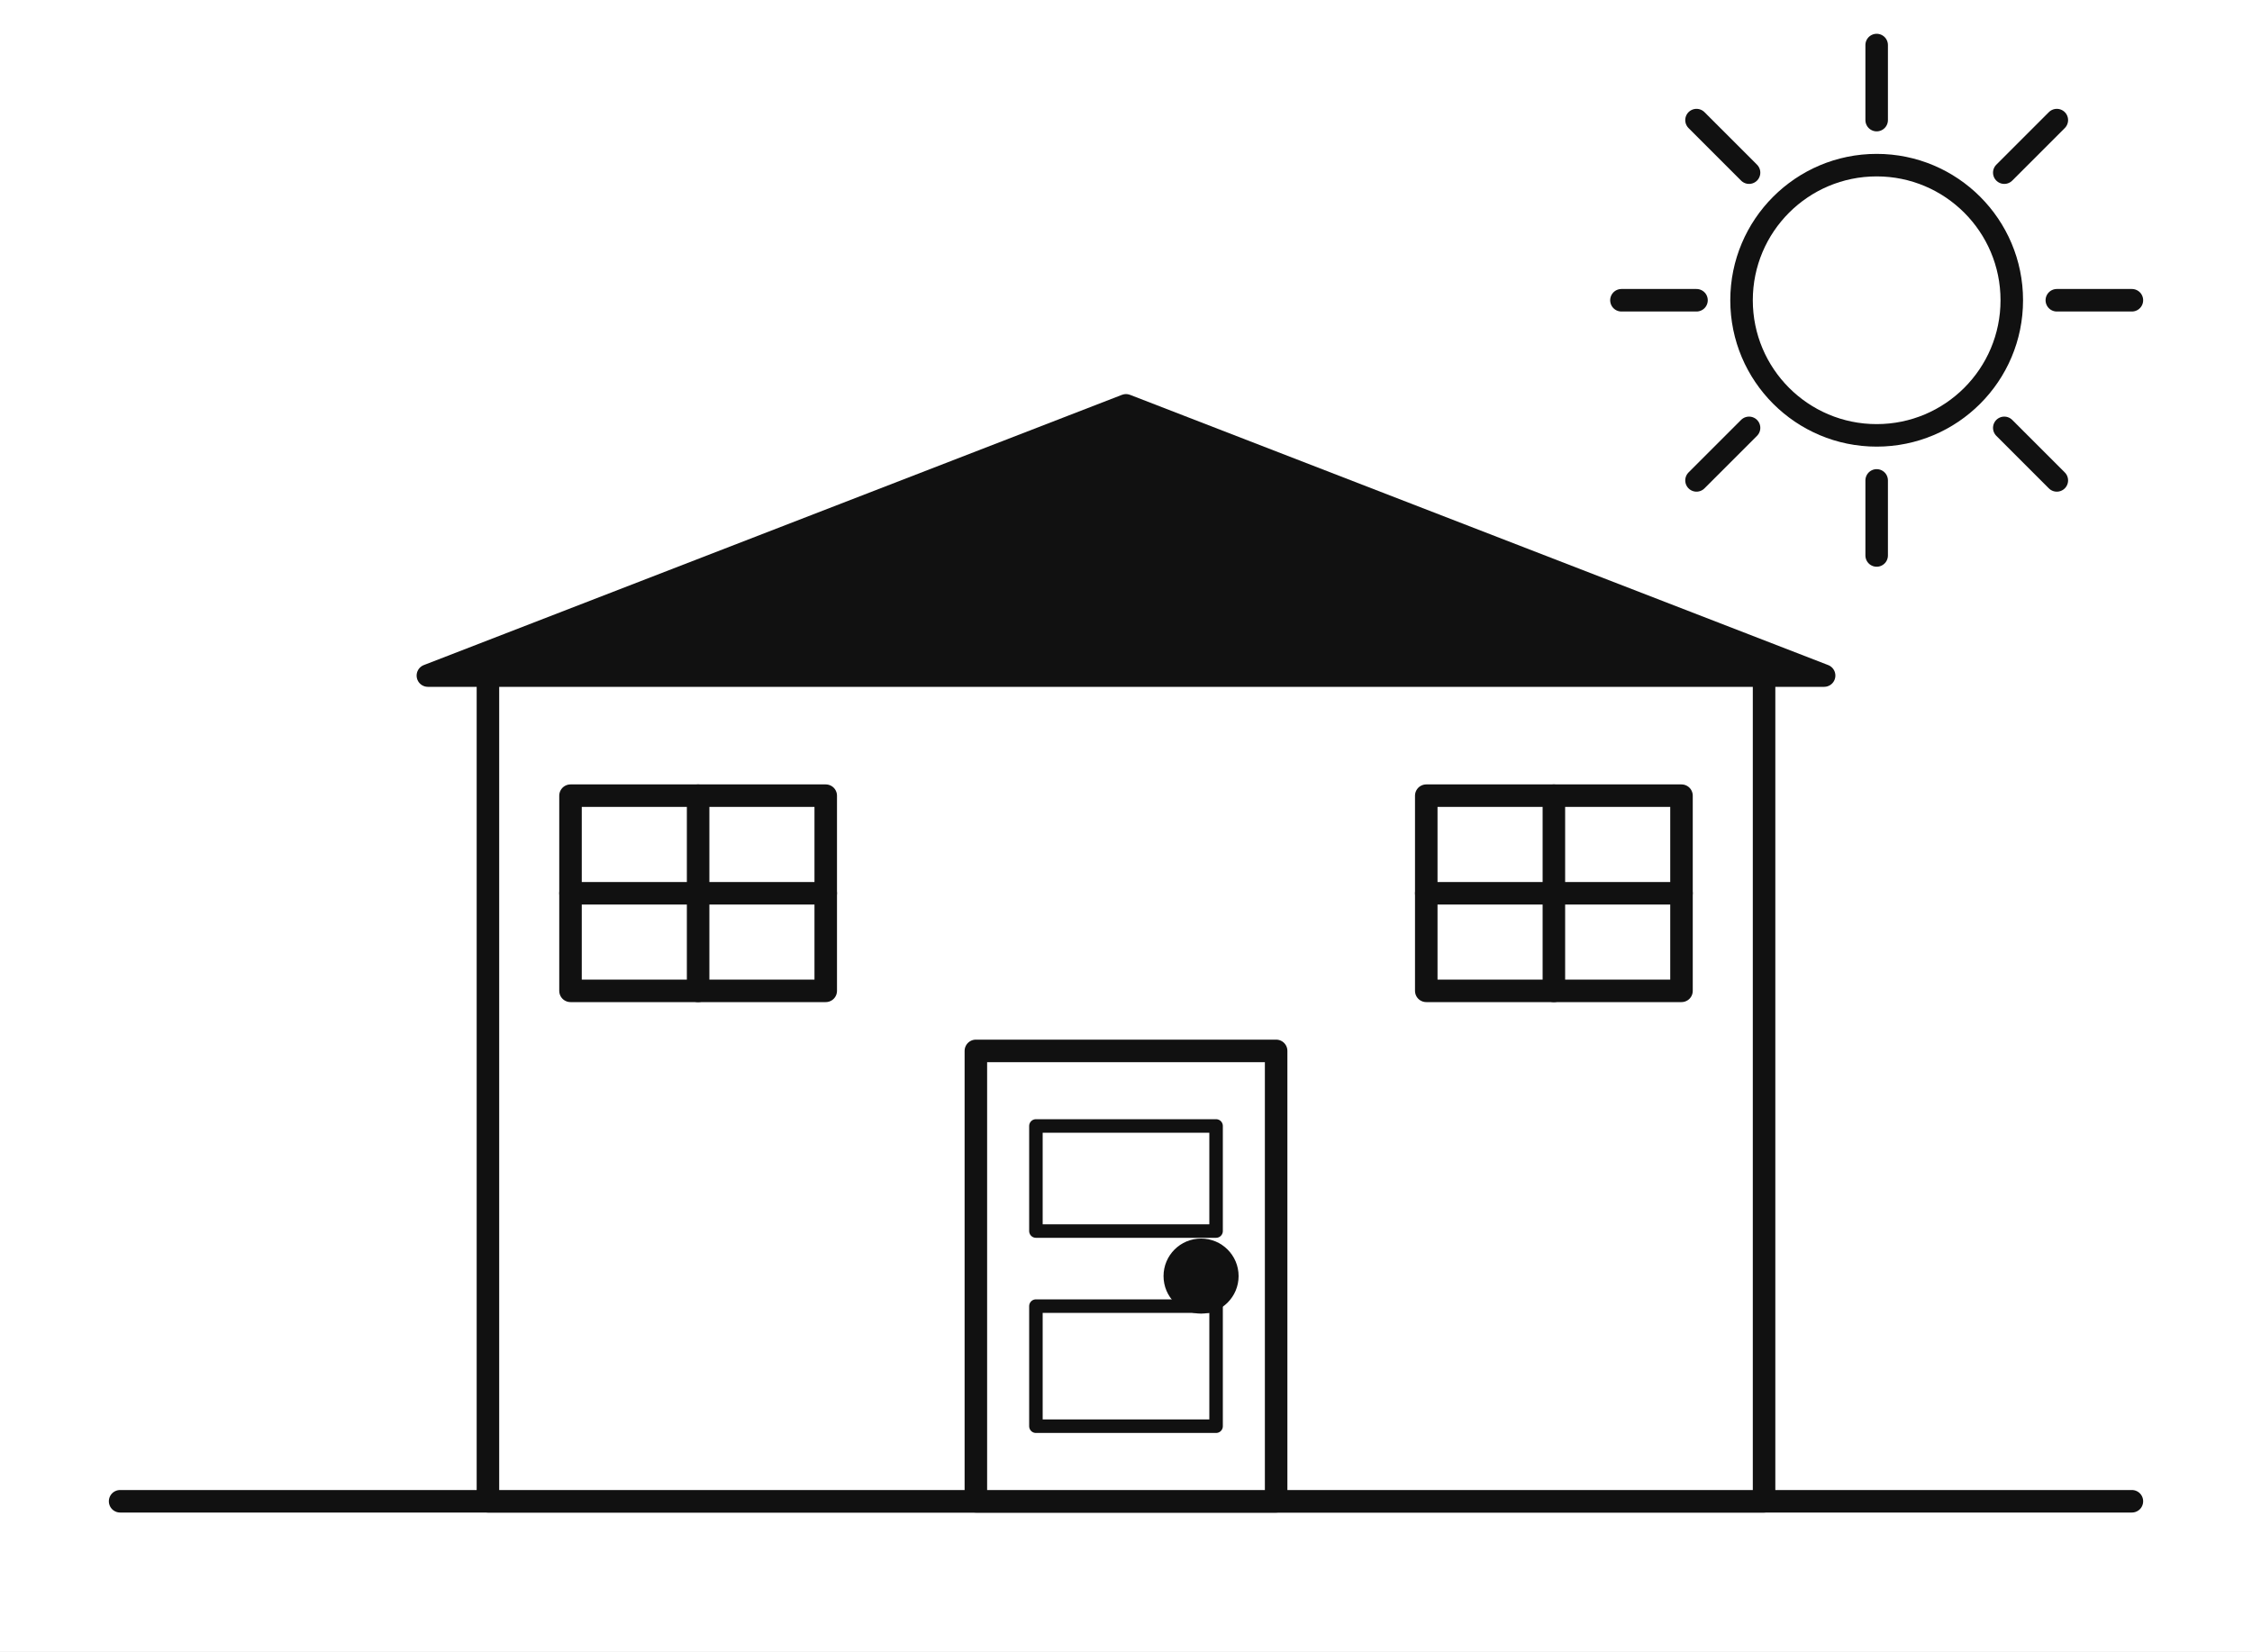
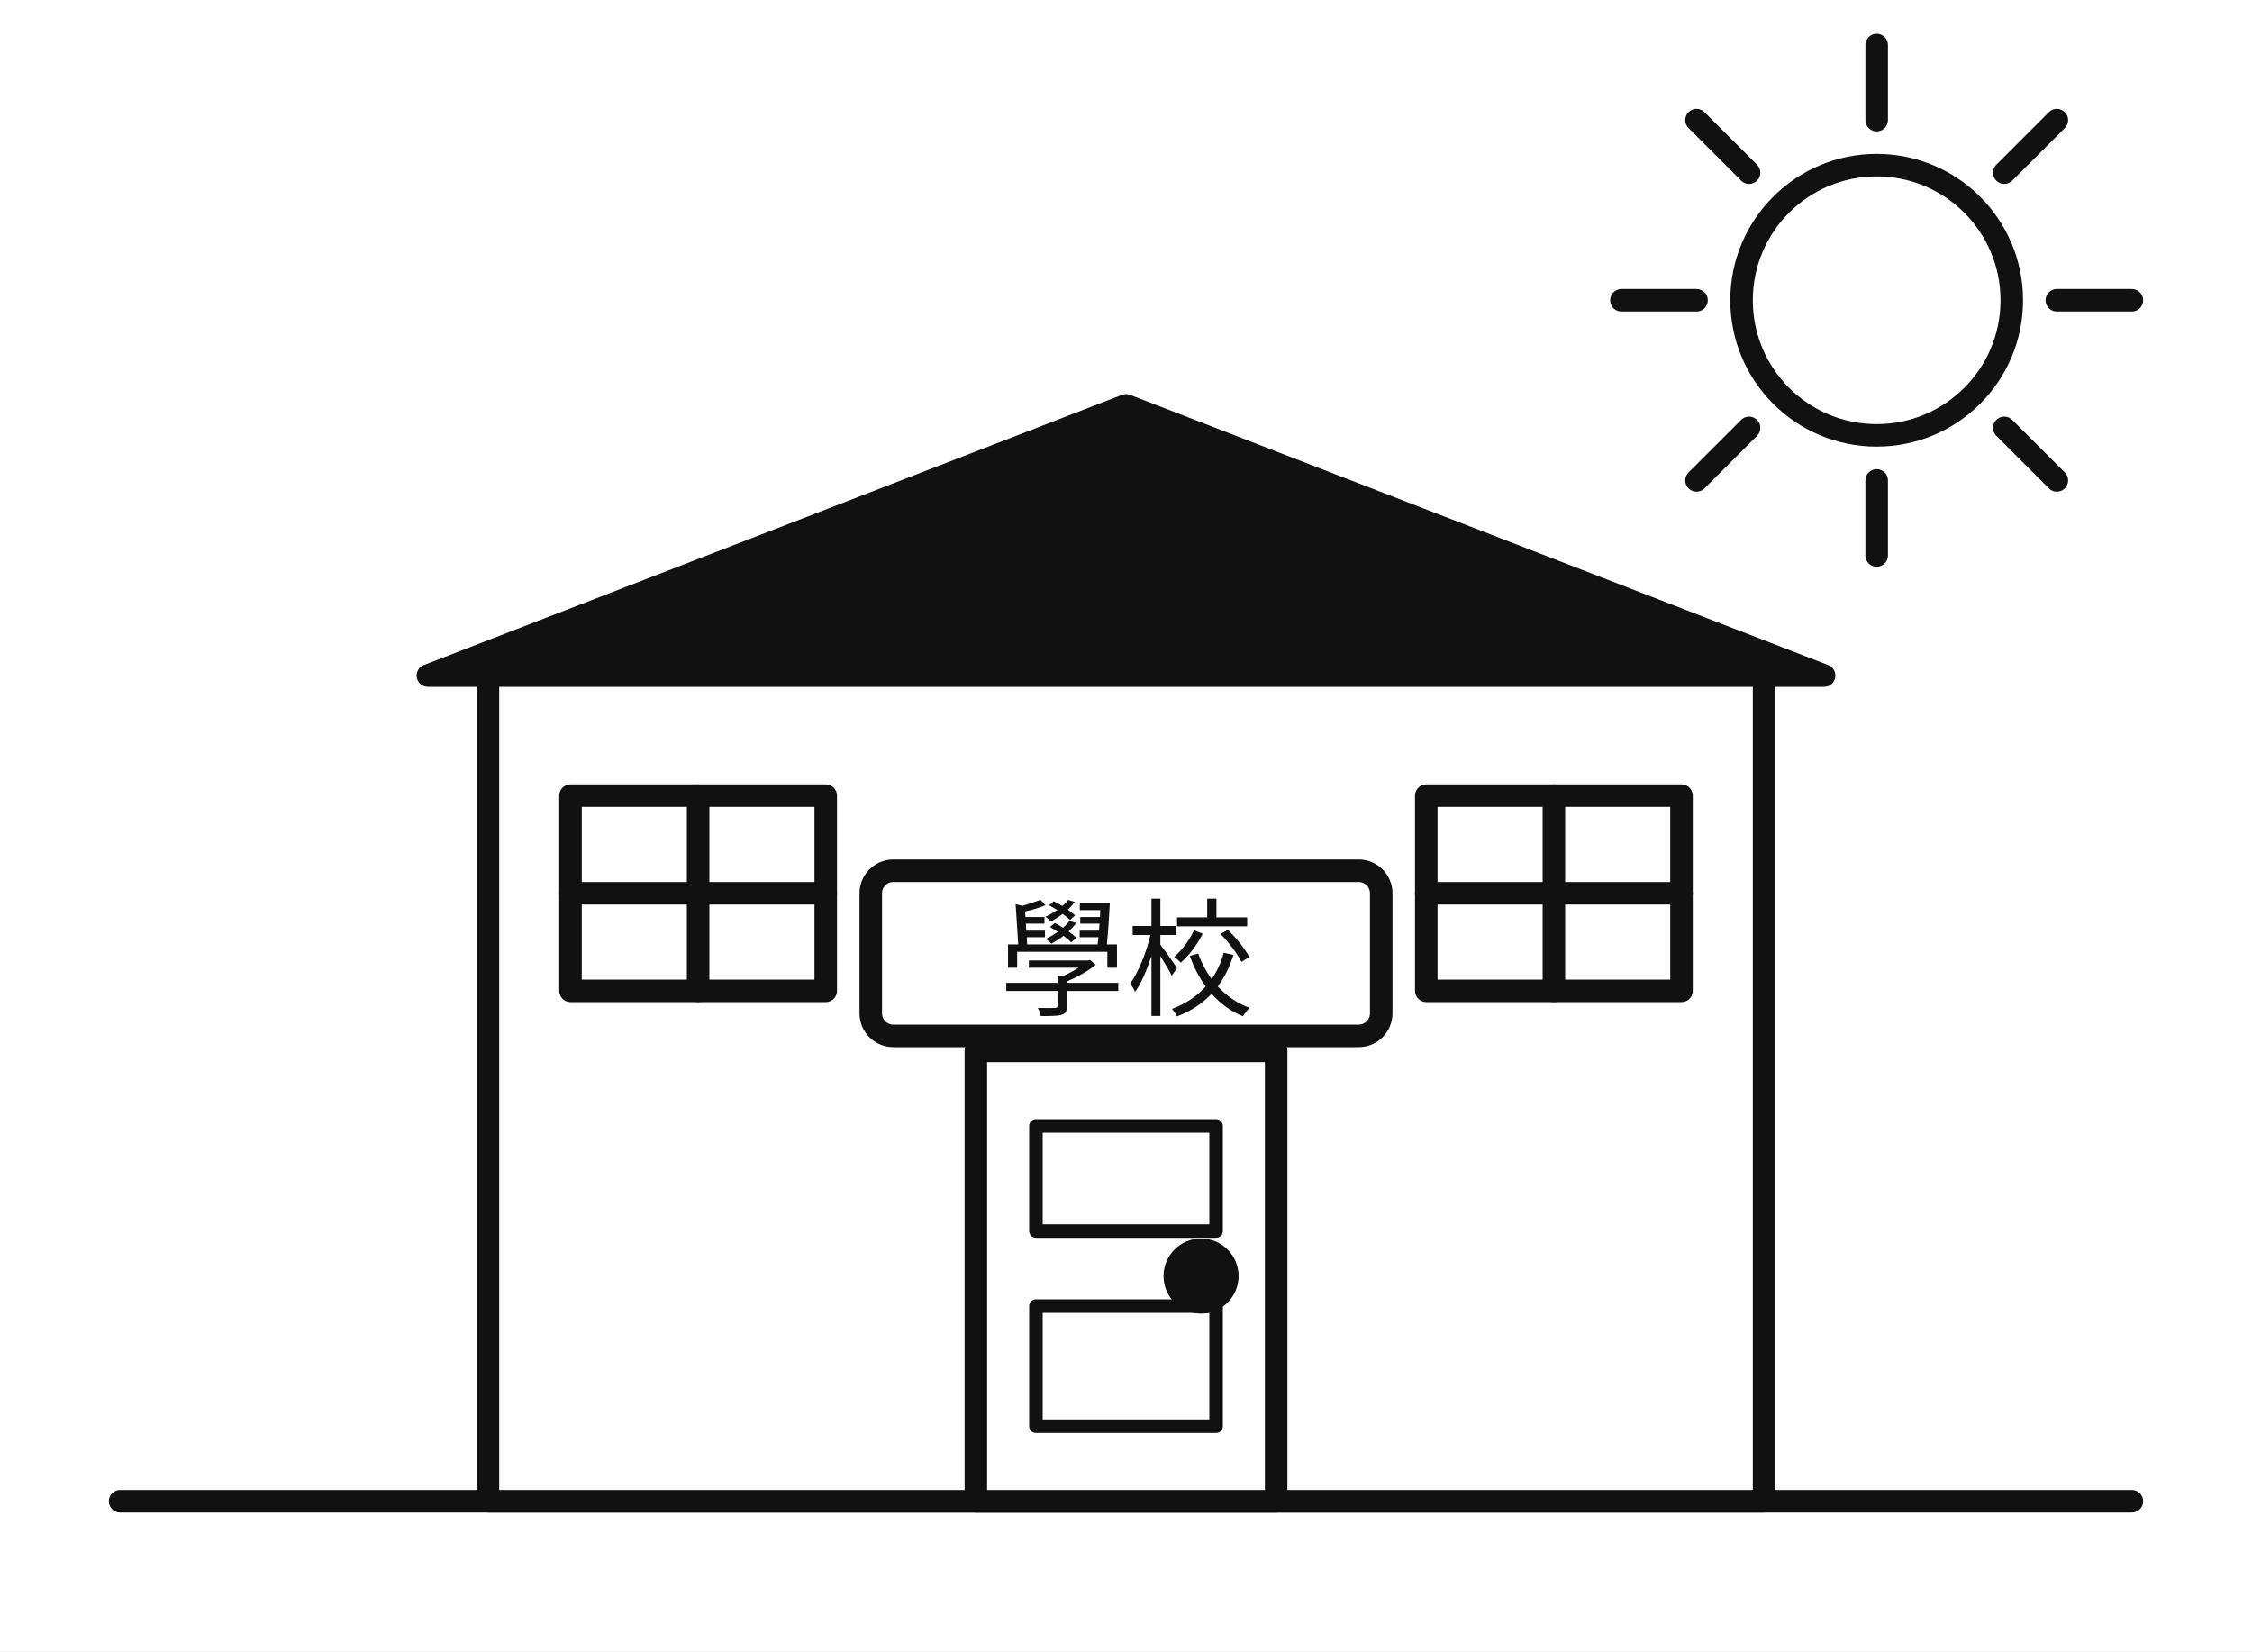
<svg xmlns="http://www.w3.org/2000/svg" viewBox="0 0 300 220">
  <style>.g{fill:none;stroke:#111;stroke-width:3;stroke-linecap:round;stroke-linejoin:round}.p{fill:#fff;stroke:#111;stroke-width:3;stroke-linejoin:round;stroke-linecap:round}.h{fill:#111;stroke:#111;stroke-width:3;stroke-linejoin:round;stroke-linecap:round}.a{fill:#9a9a9a;stroke:#111;stroke-width:3;stroke-linejoin:round;stroke-linecap:round}.t{fill:none;stroke:#111;stroke-width:1.8;stroke-linecap:round;stroke-linejoin:round}.w{fill:none;stroke:#fff;stroke-width:2.2;stroke-linecap:round}.m{fill:#d8342c;stroke:#111;stroke-width:3;stroke-linejoin:round}.hijau{fill:#3a9d4a;stroke:#111;stroke-width:3;stroke-linejoin:round}.biru{fill:#2f6fd6;stroke:#111;stroke-width:3;stroke-linejoin:round}.kuning{fill:#f2c230;stroke:#111;stroke-width:3;stroke-linejoin:round}.birutua{fill:#1c3470;stroke:#111;stroke-width:3;stroke-linejoin:round}.n{fill:#fff;stroke:none}text{font-family:'DFKai-SB','BiauKai','Kaiti TC','Noto Serif TC',serif;fill:#111}.d{font-family:'Segoe UI',Roboto,Arial,sans-serif;font-weight:700}</style>
  <rect width="300" height="220" fill="#fff" />
  <polyline class="g" points="16,200 284,200" />
  <polygon class="h" points="57,90 150,54 243,90" />
  <rect class="p" x="65" y="90" width="170" height="110" rx="0" />
  <rect class="p" x="130" y="140" width="40" height="60" rx="0" />
  <rect class="t" x="138" y="150" width="24" height="14" rx="0" />
  <rect class="t" x="138" y="174" width="24" height="16" rx="0" />
  <circle class="h" cx="160" cy="170" r="3.5" />
  <rect class="p" x="76" y="106" width="34" height="26" rx="0" />
  <polyline class="g" points="93,106 93,132" />
  <polyline class="g" points="76,119 110,119" />
  <rect class="p" x="190" y="106" width="34" height="26" rx="0" />
  <polyline class="g" points="207,106 207,132" />
  <polyline class="g" points="190,119 224,119" />
  <path class="h" d="M144.2 82.8 Q145.2 81.5 145.5 78 Q145.8 72.2 150 71.9 Q154.2 72.2 154.5 78 Q154.8 81.5 155.8 82.8 Z" />
  <circle class="h" cx="150" cy="84.1" r="1.1" />
  <rect class="h" x="149.2" y="70" width="1.6" height="1.9" rx="0" />
  <path class="g" d="M141.7 74.8 q-1.3 2.2 0 4.5 M158.3 74.8 q1.3 2.2 0 4.5 M139.8 73.5 q-1.9 3.5 0 7 M160.2 73.5 q1.9 3.5 0 7" />
+   <rect class="p" x="116" y="116" width="68" height="22" rx="3" />
+   <text x="150" y="134" font-size="17" text-anchor="middle">學校</text>
  <circle class="p" cx="250" cy="40" r="18" />
  <polyline class="g" points="274,40 284,40" />
  <polyline class="g" points="267,57 274,64" />
  <polyline class="g" points="250,64 250,74" />
  <polyline class="g" points="233,57 226,64" />
  <polyline class="g" points="226,40 216,40" />
  <polyline class="g" points="233,23 226,16" />
  <polyline class="g" points="250,16 250,6" />
  <polyline class="g" points="267,23 274,16" />
</svg>
